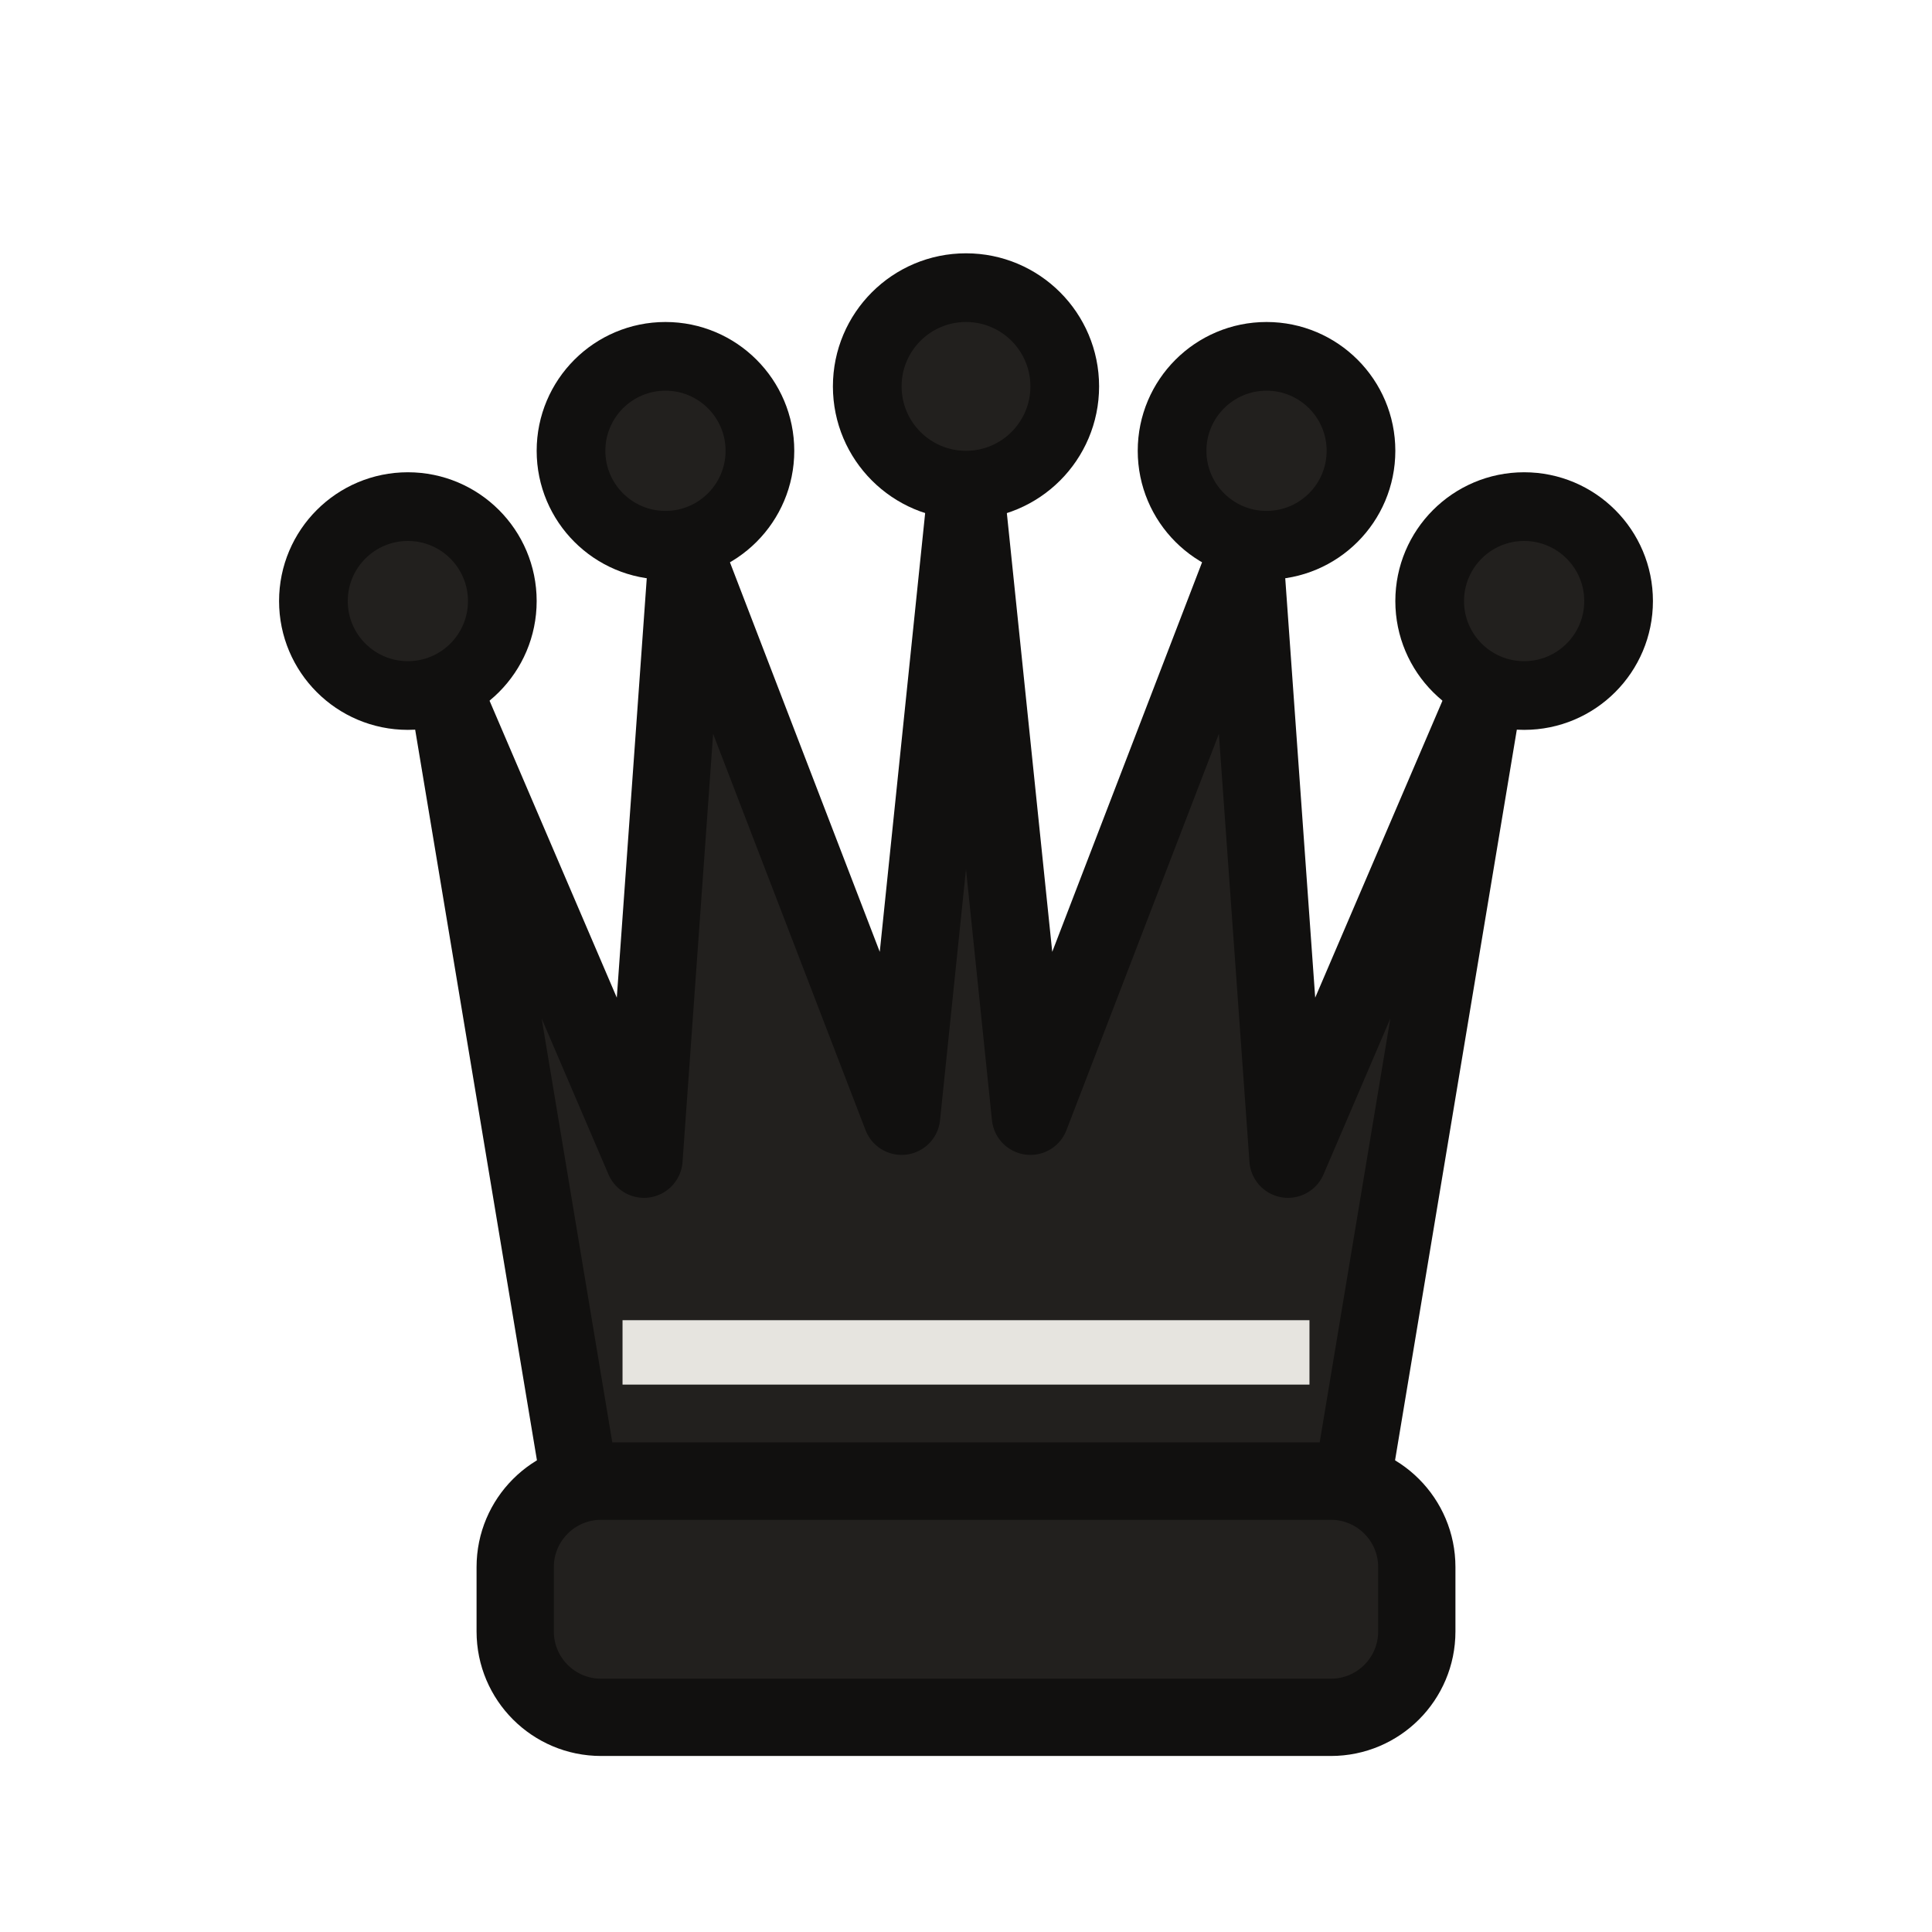
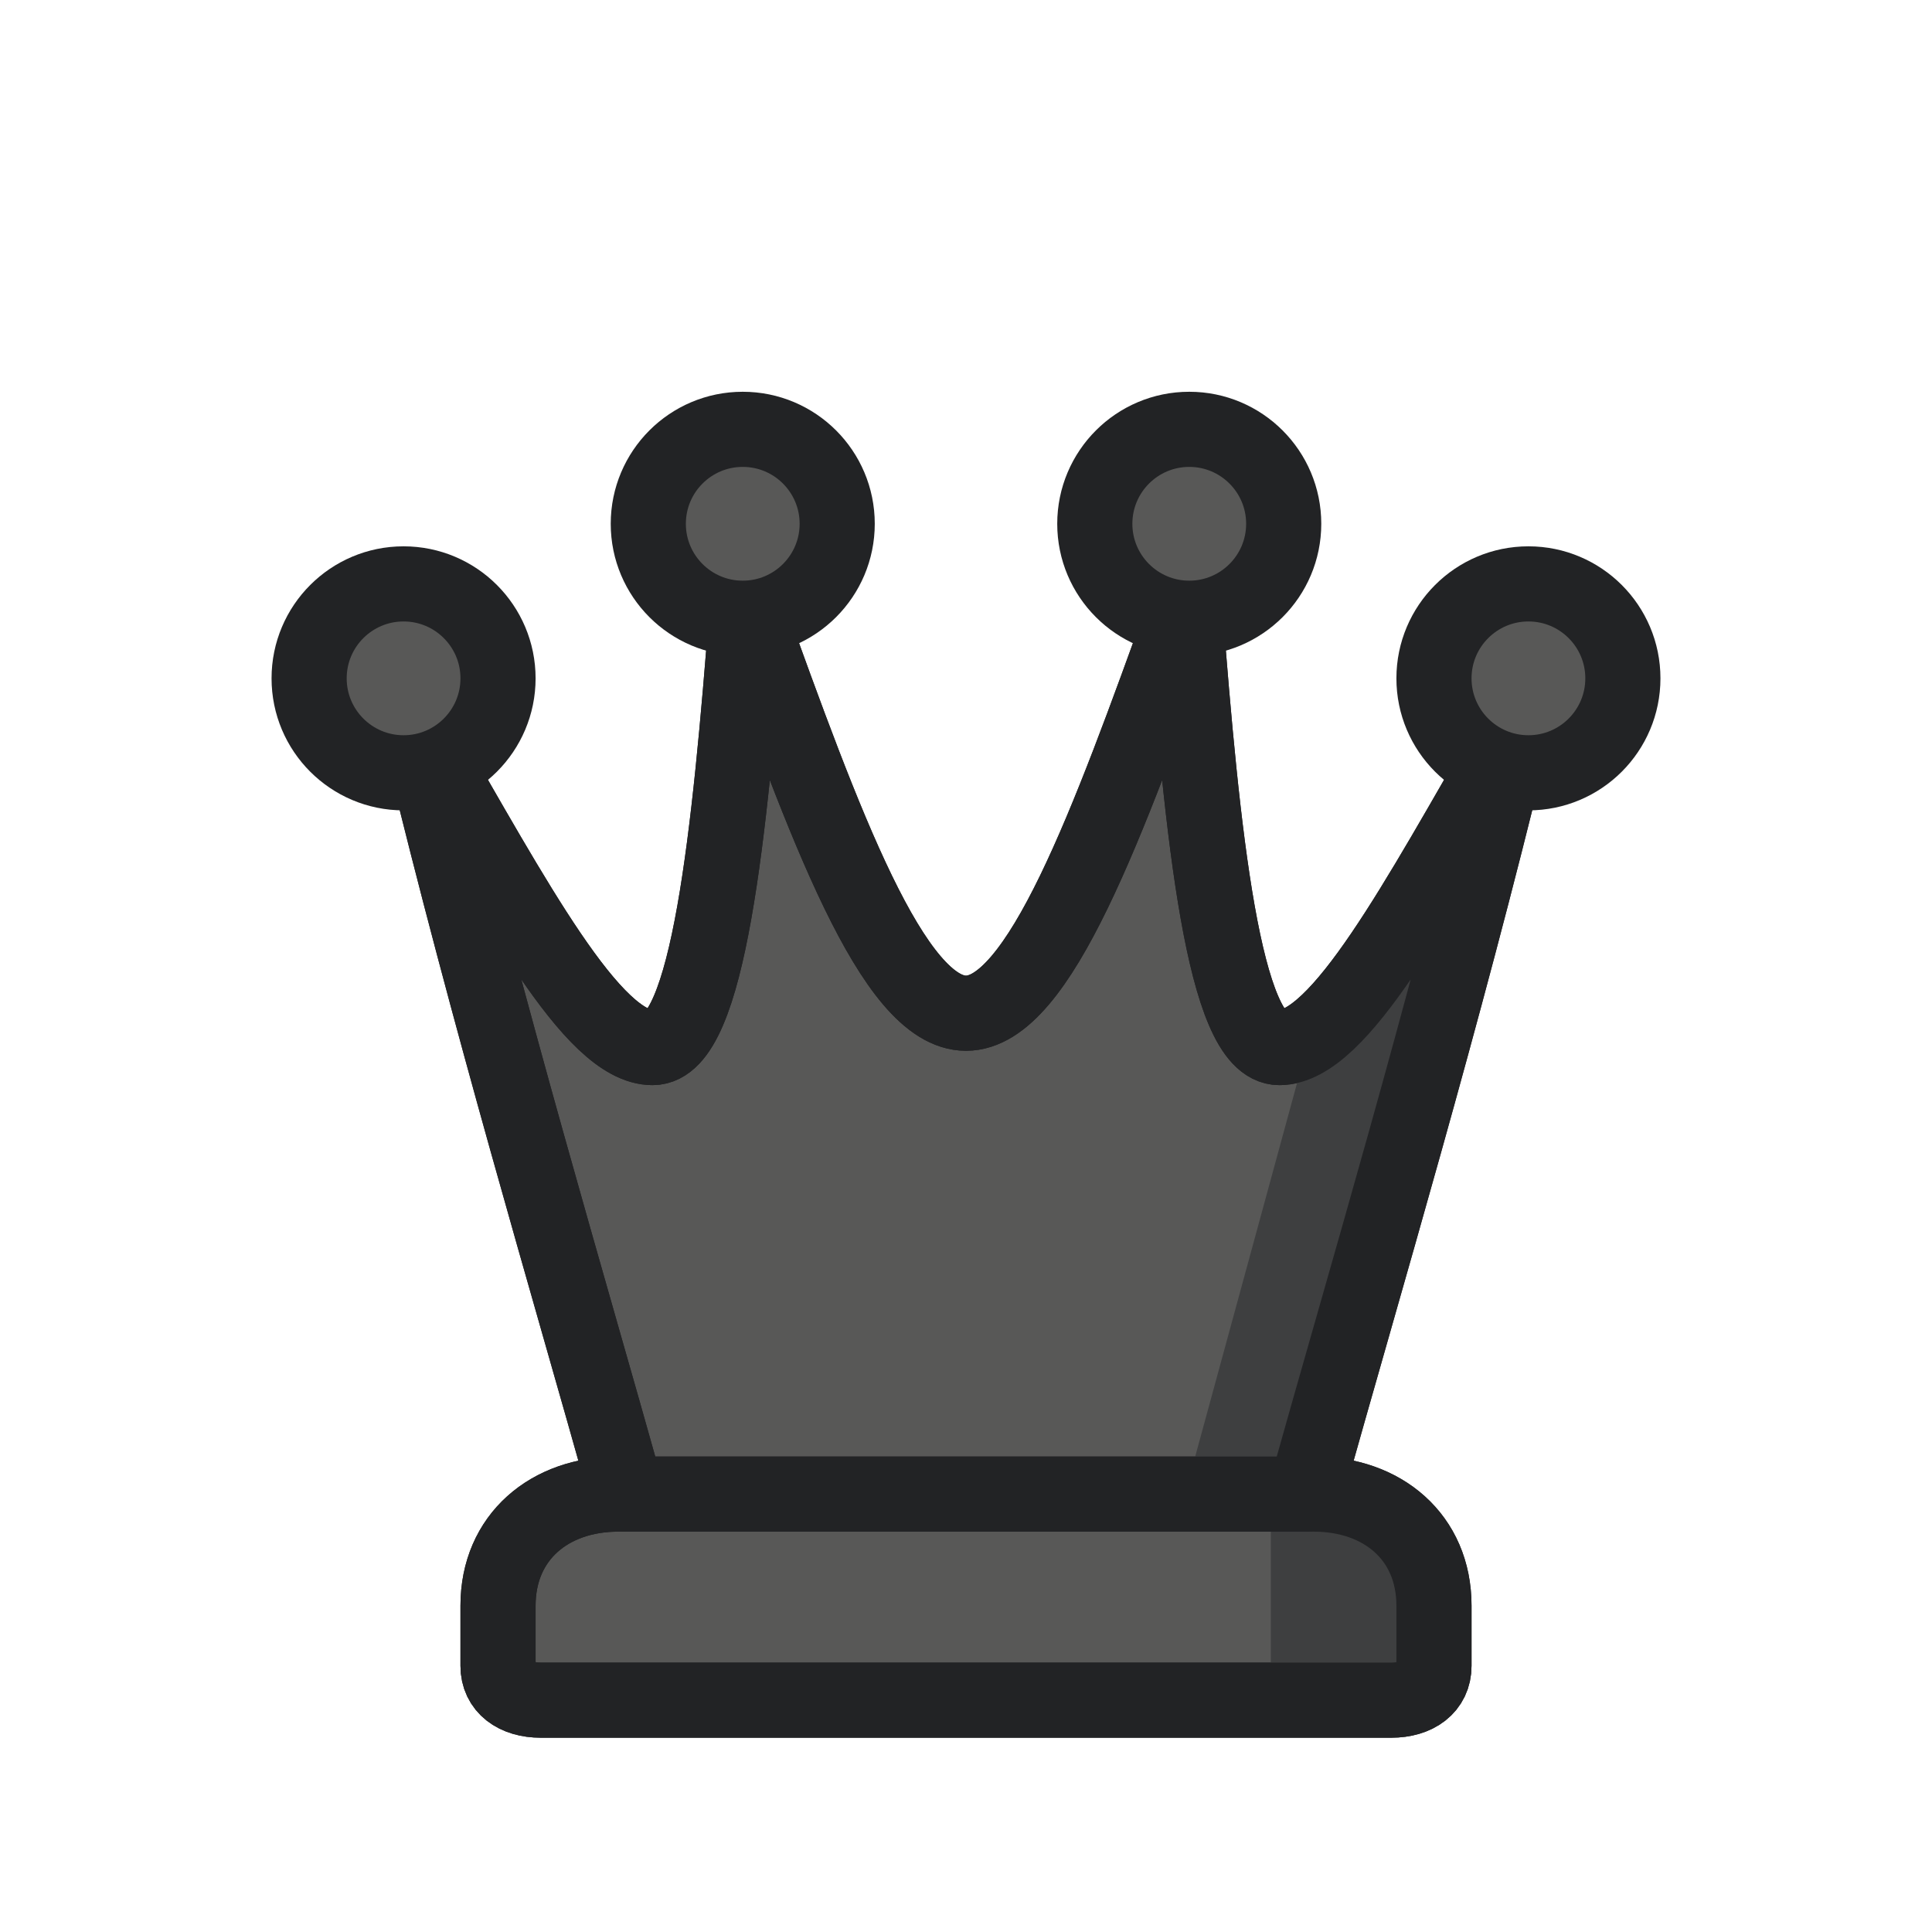
<svg xmlns="http://www.w3.org/2000/svg" viewBox="0 0 45 45">
-   <circle cx="9.5" cy="14" r="2.2" fill="#22201E" stroke="#11100F" stroke-width="1.6" />
-   <circle cx="15.5" cy="10.5" r="2.2" fill="#22201E" stroke="#11100F" stroke-width="1.6" />
-   <circle cx="22.5" cy="9" r="2.3" fill="#22201E" stroke="#11100F" stroke-width="1.6" />
-   <circle cx="29.5" cy="10.5" r="2.2" fill="#22201E" stroke="#11100F" stroke-width="1.6" />
-   <circle cx="35.5" cy="14" r="2.2" fill="#22201E" stroke="#11100F" stroke-width="1.6" />
-   <path d="M10.5,16.5 L15,27 L16,13 L21,26 L22.5,11.5 L24,26 L29,13 L30,27 L34.5,16.5 L31.5,34.5 L13.5,34.5 Z" fill="#22201E" stroke="#11100F" stroke-width="1.8" stroke-linejoin="round" />
-   <line x1="14.5" y1="31.5" x2="30.5" y2="31.5" stroke="#E6E4DF" stroke-width="1.5" />
-   <rect x="12" y="34.5" width="21" height="5.5" rx="2" fill="#22201E" stroke="#11100F" stroke-width="1.8" />
+   <defs>
+     <clipPath id="q-crown">
+       <path d="M9.8,17.2 C12.0,21.0 13.8,24.4 15.2,24.4 C16.5,24.4 17.0,19.4 17.4,14.2 C19.2,19.2 20.8,23.6 22.5,23.6 C24.2,23.6 25.8,19.2 27.6,14.2 C28.0,19.4 28.5,24.4 29.8,24.4 C31.2,24.4 33.0,21.0 35.2,17.2 C33.6,23.8 31.8,29.8 30.4,34.8 L14.6,34.8 C13.2,29.8 11.4,23.8 9.8,17.2 Z" />
+     </clipPath>
+     <clipPath id="q-base">
+       <path d="M11.6,37.4 C11.6,35.8 12.8,34.8 14.4,34.8 L30.6,34.8 C32.2,34.8 33.4,35.8 33.4,37.4 L33.4,38.8 C33.4,39.3 33.0,39.6 32.4,39.6 L12.6,39.6 C12.0,39.6 11.6,39.3 11.6,38.8 Z" />
+     </clipPath>
+   </defs>
+   <g stroke="#222325" stroke-width="1.75" stroke-linecap="round" stroke-linejoin="round">
+     <path d="M11.6,37.4 C11.6,35.8 12.8,34.8 14.4,34.8 L30.6,34.8 C32.2,34.8 33.4,35.8 33.4,37.4 L33.4,38.8 C33.4,39.3 33.0,39.6 32.4,39.6 L12.6,39.6 C12.0,39.6 11.6,39.3 11.6,38.8 Z" fill="#585857" />
+     <rect x="29.6" y="34.6" width="4.2" height="5.2" fill="#3E3F40" stroke="none" clip-path="url(#q-base)" />
+     <path d="M11.6,37.4 C11.6,35.8 12.8,34.8 14.4,34.8 L30.6,34.8 C32.2,34.8 33.4,35.8 33.4,37.4 L33.4,38.8 C33.4,39.3 33.0,39.6 32.4,39.6 L12.6,39.6 C12.0,39.6 11.6,39.3 11.6,38.8 Z" fill="none" />
+     <path d="M9.8,17.2 C12.0,21.0 13.8,24.4 15.2,24.4 C16.5,24.4 17.0,19.4 17.4,14.2 C19.2,19.2 20.8,23.6 22.5,23.6 C24.2,23.6 25.8,19.2 27.6,14.2 C28.0,19.4 28.5,24.4 29.8,24.4 C31.2,24.4 33.0,21.0 35.2,17.2 C33.6,23.8 31.8,29.8 30.4,34.8 L14.6,34.8 C13.2,29.8 11.4,23.8 9.8,17.2 Z" fill="#585857" />
+     <polygon points="32.4,17.2 35.6,17.2 31.0,34.8 27.6,34.8" fill="#3E3F40" stroke="none" clip-path="url(#q-crown)" />
+     <path d="M9.8,17.2 C12.0,21.0 13.8,24.4 15.2,24.4 C16.5,24.4 17.0,19.4 17.4,14.2 C19.2,19.2 20.8,23.6 22.5,23.6 C24.2,23.6 25.8,19.2 27.6,14.2 C28.0,19.4 28.5,24.4 29.8,24.4 C31.2,24.4 33.0,21.0 35.2,17.2 C33.6,23.8 31.8,29.8 30.4,34.8 L14.6,34.8 C13.2,29.8 11.4,23.8 9.8,17.2 Z" fill="none" />
+     <circle cx="9.4" cy="15.8" r="2.2" fill="#585857" />
+     <circle cx="17.3" cy="12.2" r="2.2" fill="#585857" />
+     <circle cx="27.7" cy="12.2" r="2.2" fill="#585857" />
+     <circle cx="35.6" cy="15.8" r="2.2" fill="#585857" />
+   </g>
</svg>
